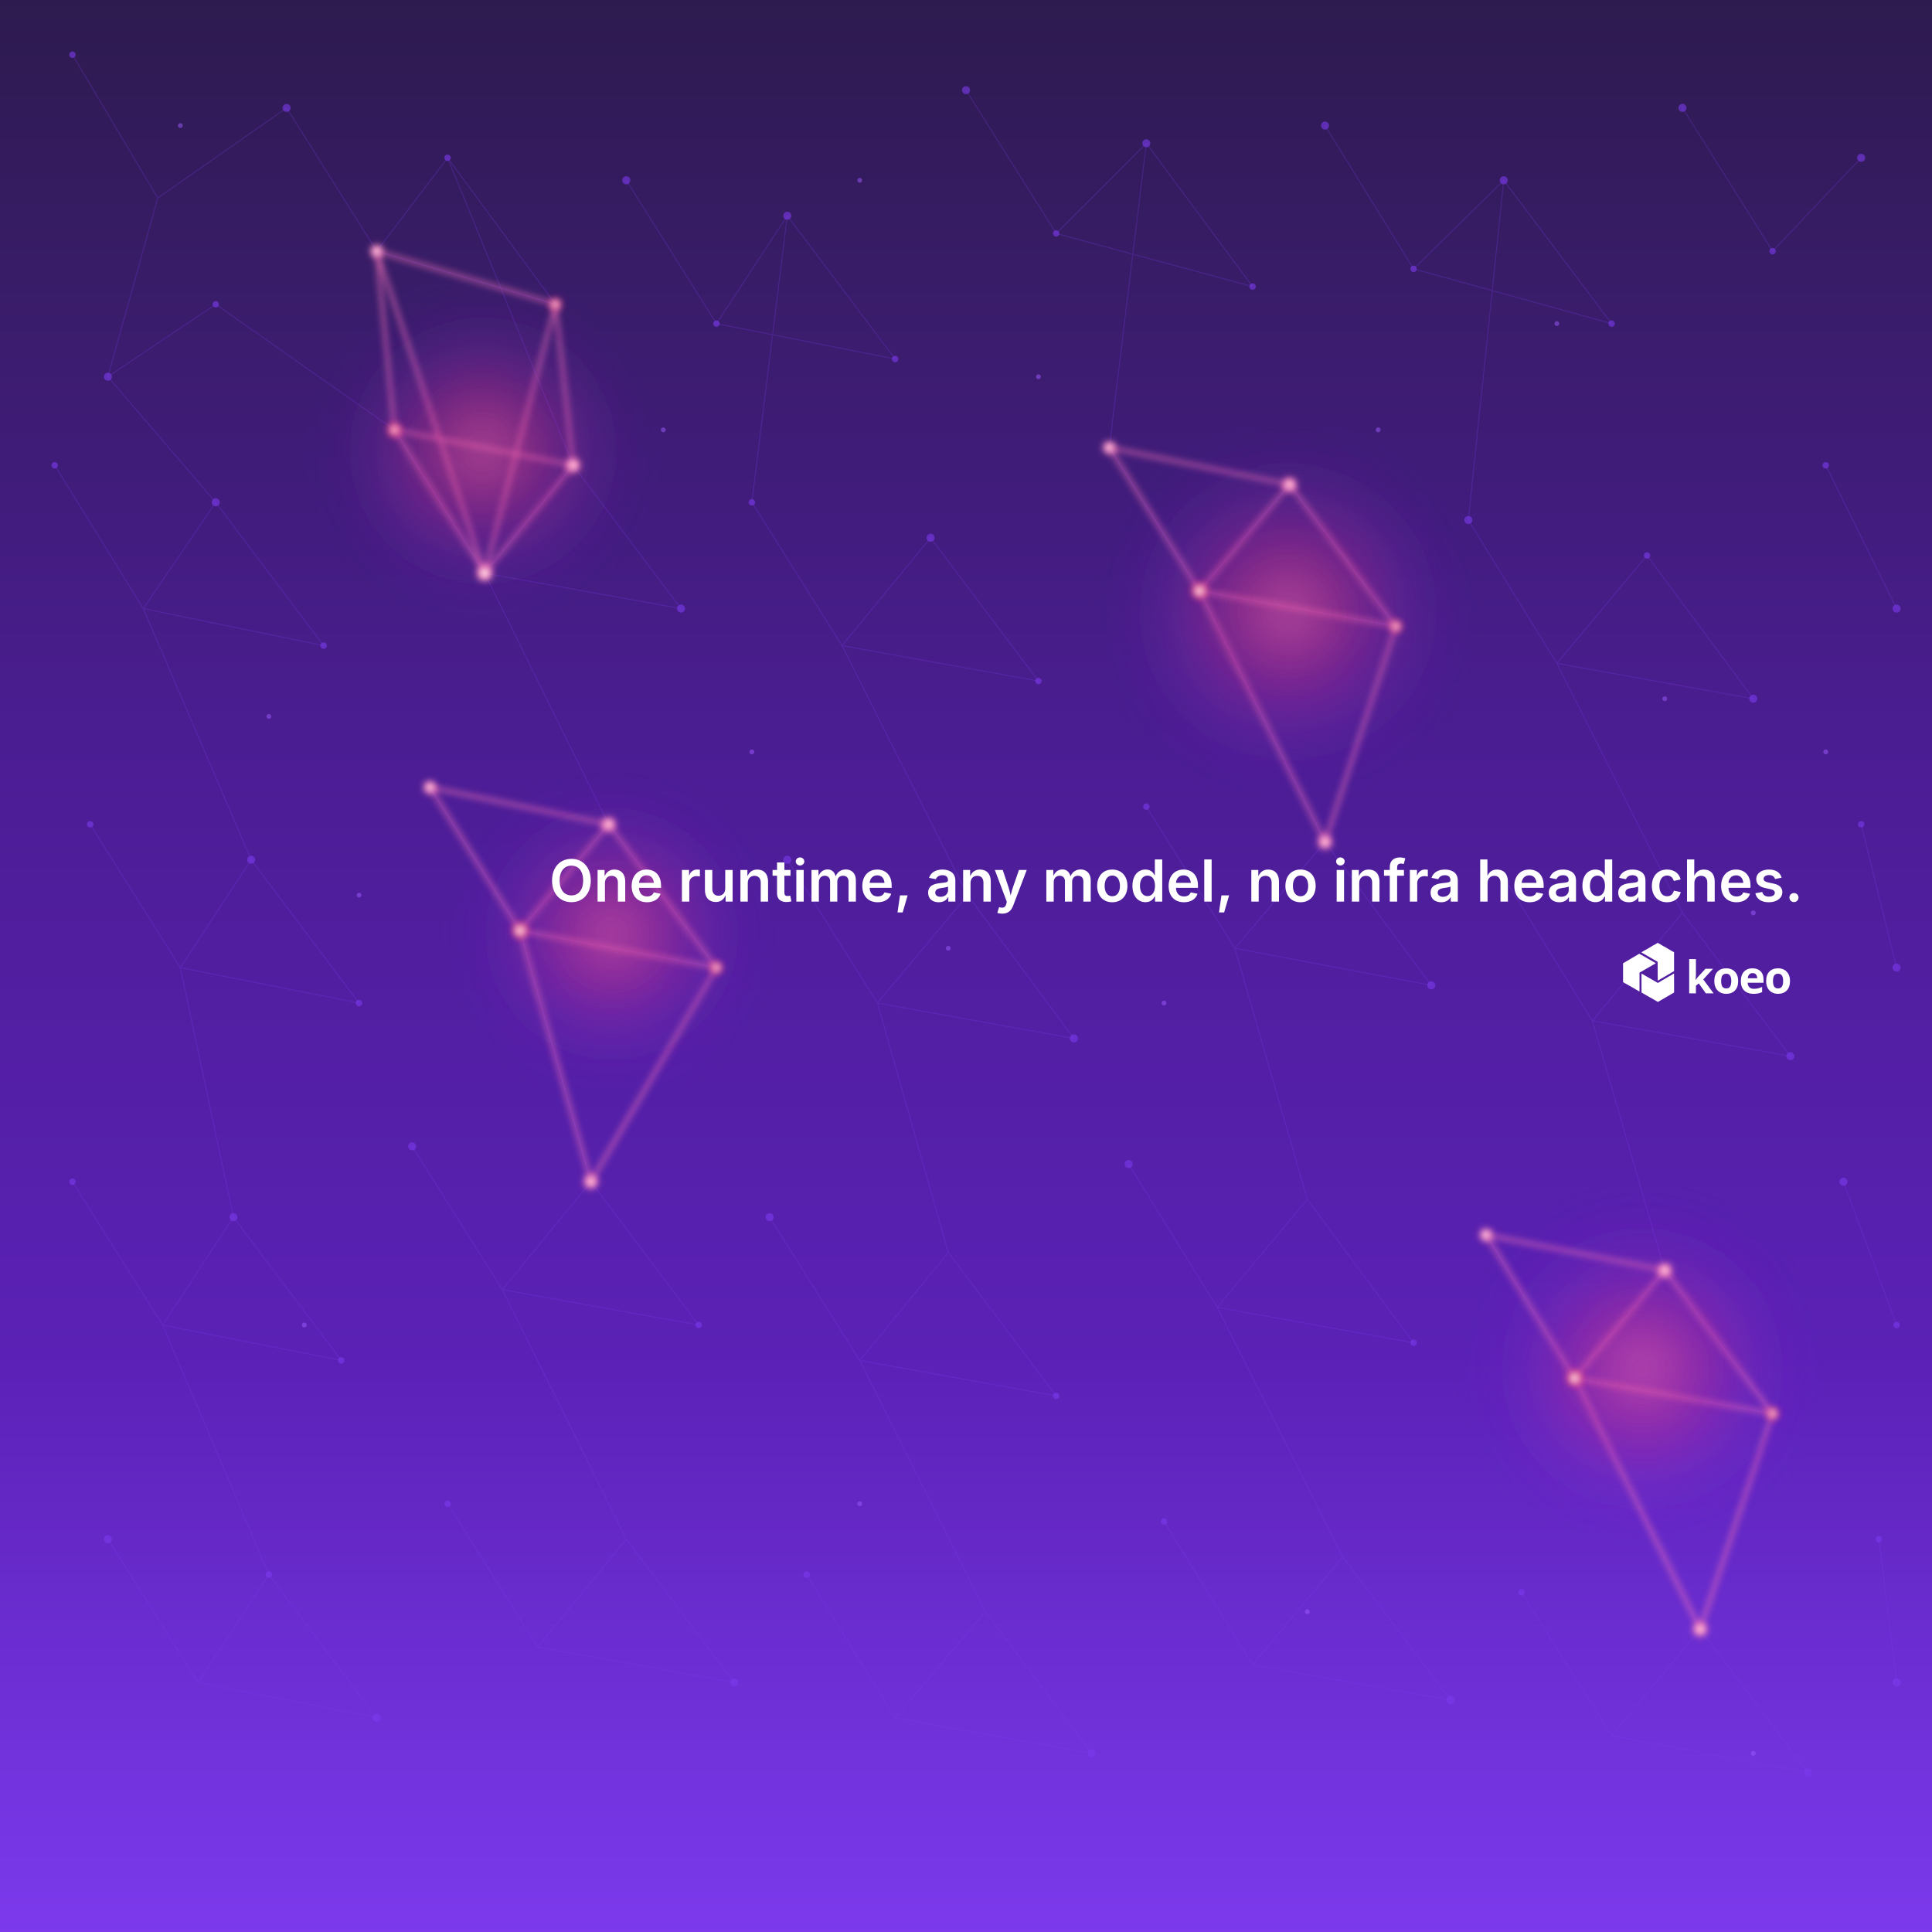
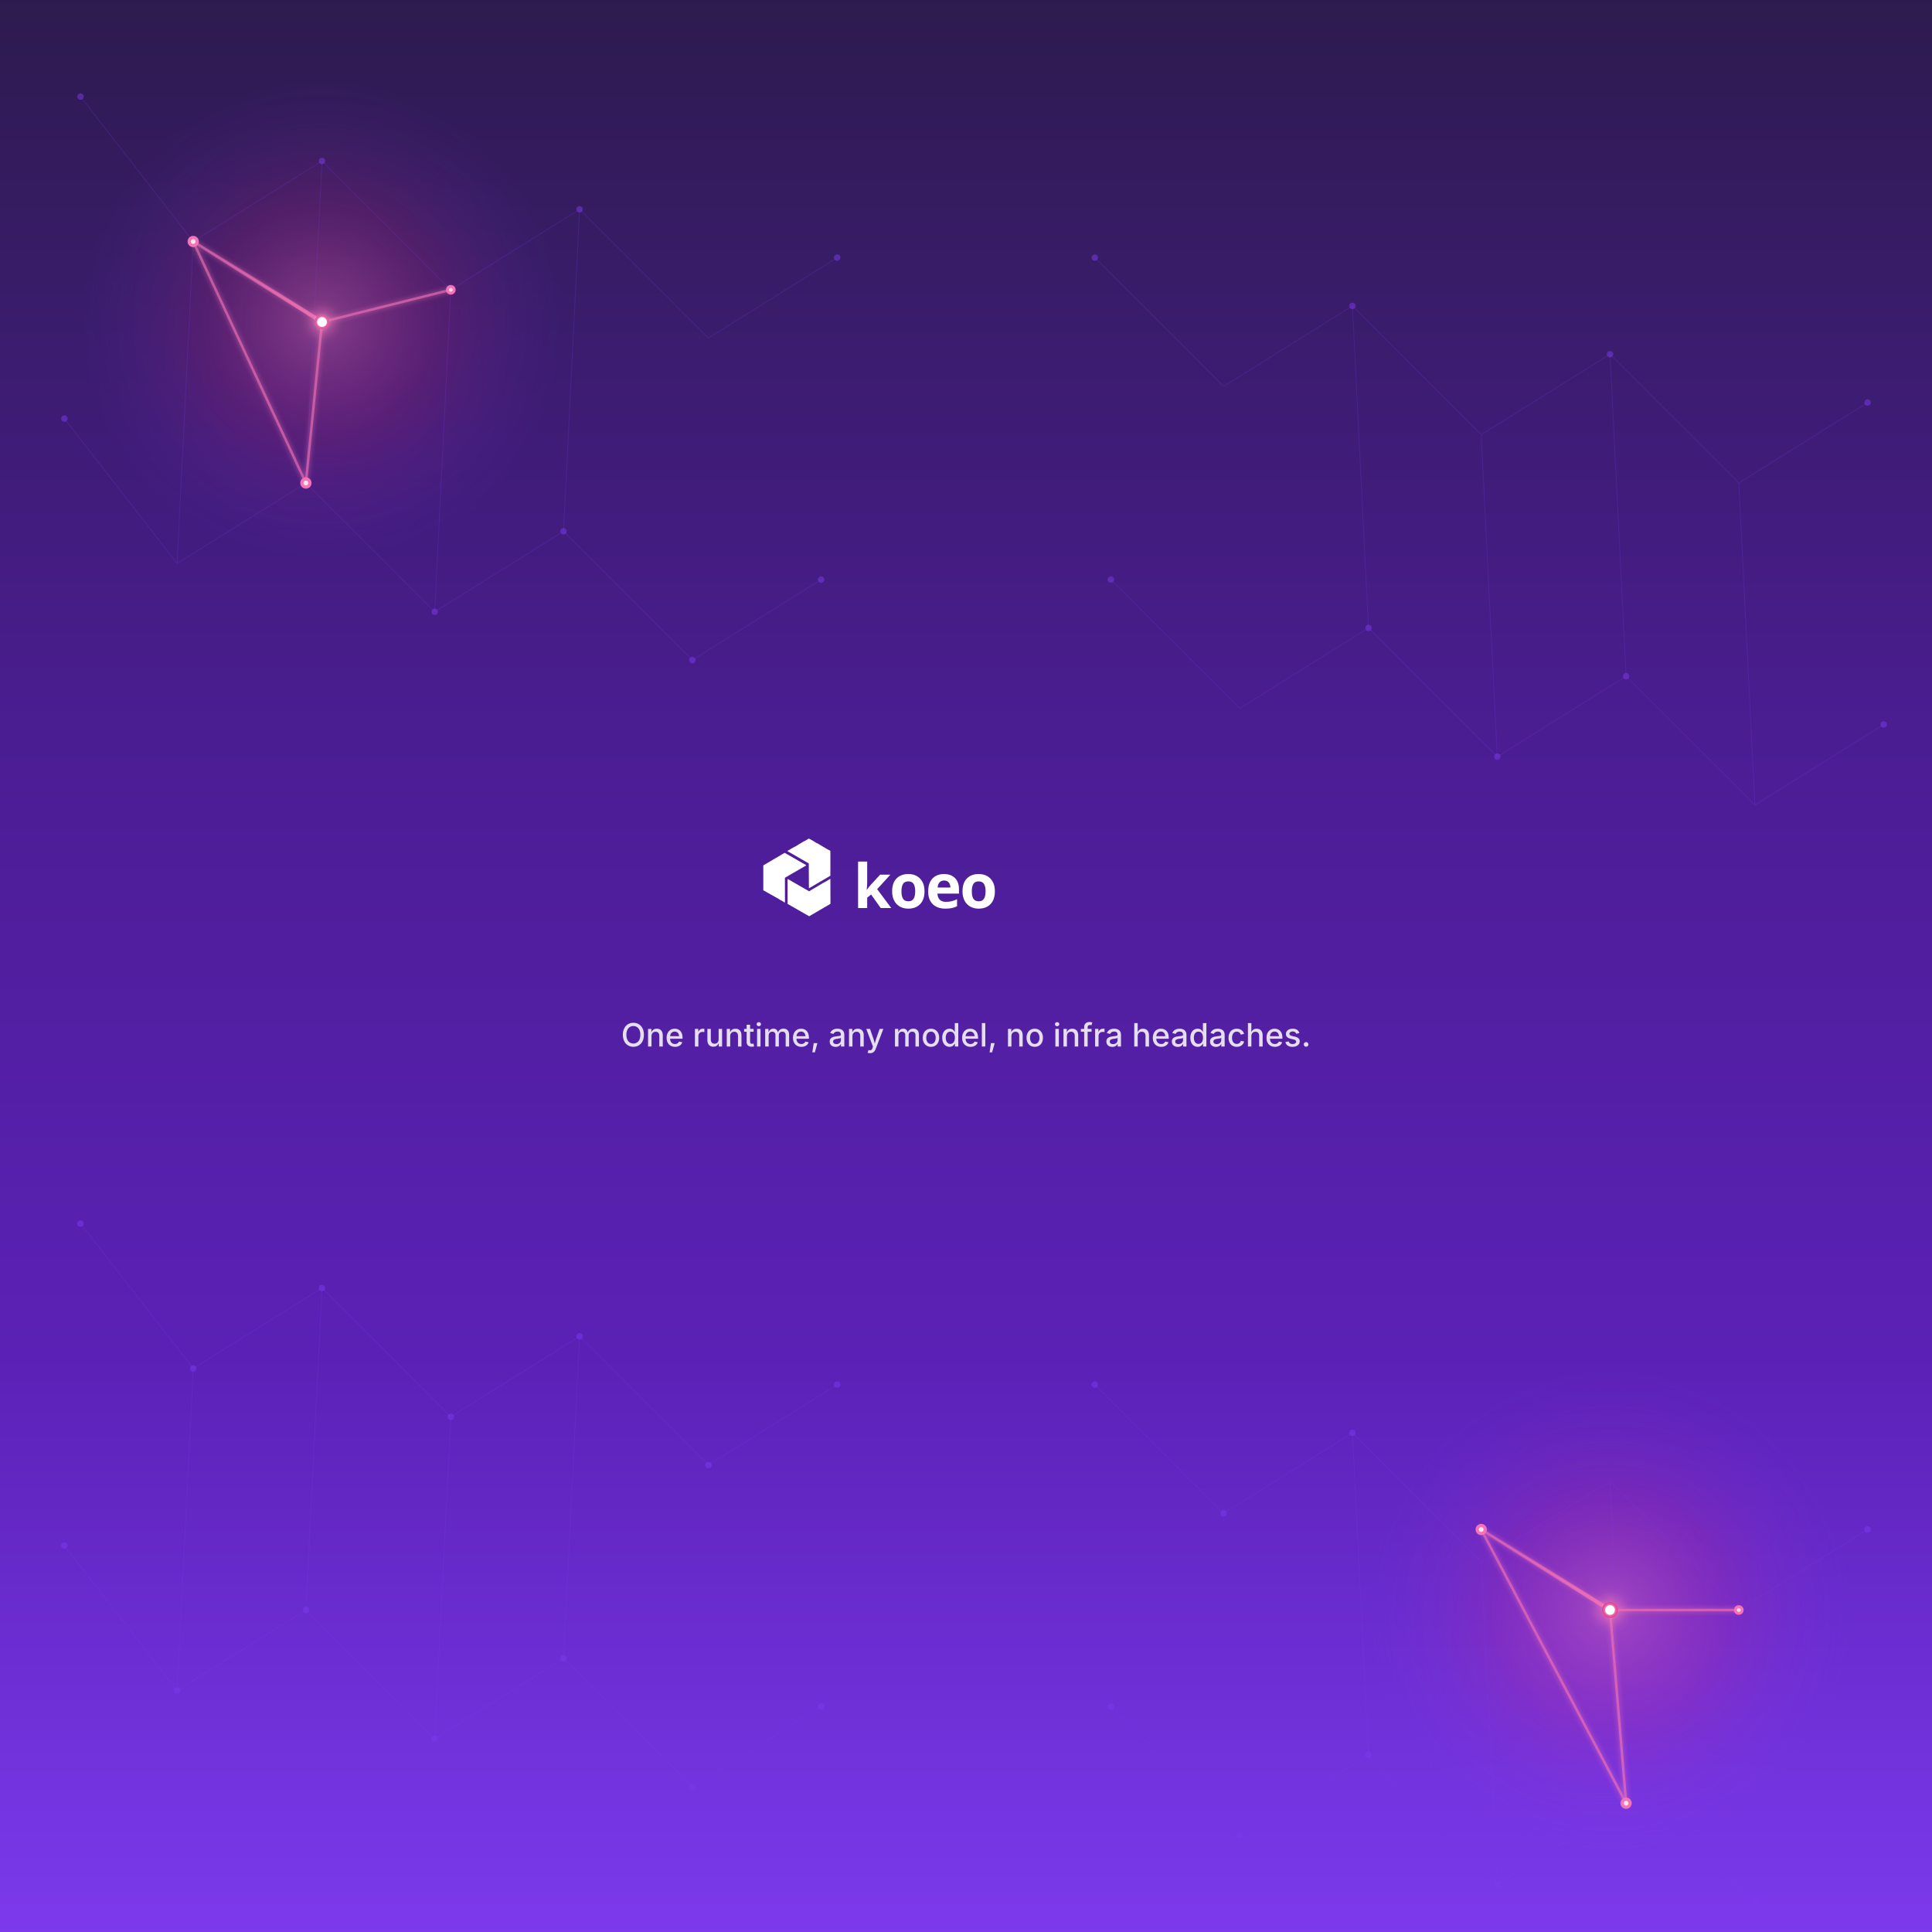
<svg xmlns="http://www.w3.org/2000/svg" width="1200" height="1200" viewBox="0 0 1200 1200" fill="none">
  <defs>
    <linearGradient id="bg" x1="0%" y1="0%" x2="0%" y2="100%">
      <stop offset="0%" stop-color="#2D1B4E" />
      <stop offset="40%" stop-color="#4C1D95" />
      <stop offset="70%" stop-color="#5B21B6" />
      <stop offset="100%" stop-color="#7C3AED" />
    </linearGradient>
    <filter id="glow" x="-50%" y="-50%" width="200%" height="200%">
-       <feGaussianBlur stdDeviation="2" />
+       <feGaussianBlur stdDeviation="1.5" result="blur" />
+       <feMerge>
+         <feMergeNode in="blur" />
+         <feMergeNode in="SourceGraphic" />
+       </feMerge>
    </filter>
-     <filter id="glowBig" x="-100%" y="-100%" width="300%" height="300%">
-       <feGaussianBlur stdDeviation="15" />
+     <filter id="nodeGlow" x="-100%" y="-100%" width="300%" height="300%">
+       <feGaussianBlur stdDeviation="3" />
    </filter>
-     <radialGradient id="hotspot">
-       <stop offset="0%" stop-color="#F472B6" stop-opacity="0.7" />
-       <stop offset="35%" stop-color="#E02F87" stop-opacity="0.4" />
+     <radialGradient id="hs1" cx="200" cy="200" r="150" gradientUnits="userSpaceOnUse">
+       <stop offset="0%" stop-color="#F472B6" stop-opacity="0.4" />
+       <stop offset="50%" stop-color="#E02F87" stop-opacity="0.15" />
      <stop offset="100%" stop-color="#7C3AED" stop-opacity="0" />
    </radialGradient>
+     <radialGradient id="hs2" cx="1000" cy="1000" r="150" gradientUnits="userSpaceOnUse">
+       <stop offset="0%" stop-color="#F472B6" stop-opacity="0.4" />
+       <stop offset="50%" stop-color="#E02F87" stop-opacity="0.15" />
+       <stop offset="100%" stop-color="#7C3AED" stop-opacity="0" />
+     </radialGradient>
+     <linearGradient id="t1" x1="120" y1="150" x2="200" y2="200" gradientUnits="userSpaceOnUse">
+       <stop offset="0%" stop-color="#F472B6" stop-opacity="0" />
+       <stop offset="100%" stop-color="#F472B6" stop-opacity="0.8" />
+     </linearGradient>
+     <linearGradient id="t2" x1="920" y1="950" x2="1000" y2="1000" gradientUnits="userSpaceOnUse">
+       <stop offset="0%" stop-color="#F472B6" stop-opacity="0" />
+       <stop offset="100%" stop-color="#F472B6" stop-opacity="0.8" />
+     </linearGradient>
  </defs>
  <rect width="1200" height="1200" fill="url(#bg)" />
-   <g stroke="#7C3AED" stroke-width="0.6" opacity="0.25">
-     <line x1="45" y1="34" x2="98" y2="123" />
-     <line x1="98" y1="123" x2="67" y2="234" />
-     <line x1="67" y1="234" x2="134" y2="189" />
-     <line x1="178" y1="67" x2="234" y2="156" />
-     <line x1="234" y1="156" x2="278" y2="98" />
-     <line x1="278" y1="98" x2="345" y2="189" />
-     <line x1="389" y1="112" x2="445" y2="201" />
-     <line x1="445" y1="201" x2="489" y2="134" />
-     <line x1="489" y1="134" x2="556" y2="223" />
-     <line x1="600" y1="56" x2="656" y2="145" />
-     <line x1="656" y1="145" x2="712" y2="89" />
-     <line x1="712" y1="89" x2="778" y2="178" />
-     <line x1="823" y1="78" x2="878" y2="167" />
-     <line x1="878" y1="167" x2="934" y2="112" />
-     <line x1="934" y1="112" x2="1001" y2="201" />
-     <line x1="1045" y1="67" x2="1101" y2="156" />
-     <line x1="1101" y1="156" x2="1156" y2="98" />
-     <line x1="34" y1="289" x2="89" y2="378" />
-     <line x1="89" y1="378" x2="134" y2="312" />
-     <line x1="134" y1="312" x2="201" y2="401" />
-     <line x1="245" y1="267" x2="301" y2="356" />
-     <line x1="301" y1="356" x2="356" y2="289" />
-     <line x1="356" y1="289" x2="423" y2="378" />
-     <line x1="467" y1="312" x2="523" y2="401" />
-     <line x1="523" y1="401" x2="578" y2="334" />
-     <line x1="578" y1="334" x2="645" y2="423" />
-     <line x1="689" y1="278" x2="745" y2="367" />
-     <line x1="745" y1="367" x2="801" y2="301" />
-     <line x1="801" y1="301" x2="867" y2="389" />
-     <line x1="912" y1="323" x2="967" y2="412" />
-     <line x1="967" y1="412" x2="1023" y2="345" />
-     <line x1="1023" y1="345" x2="1089" y2="434" />
-     <line x1="1134" y1="289" x2="1178" y2="378" />
-     <line x1="56" y1="512" x2="112" y2="601" />
-     <line x1="112" y1="601" x2="156" y2="534" />
-     <line x1="156" y1="534" x2="223" y2="623" />
-     <line x1="267" y1="489" x2="323" y2="578" />
-     <line x1="323" y1="578" x2="378" y2="512" />
-     <line x1="378" y1="512" x2="445" y2="601" />
-     <line x1="489" y1="534" x2="545" y2="623" />
-     <line x1="545" y1="623" x2="601" y2="556" />
-     <line x1="601" y1="556" x2="667" y2="645" />
-     <line x1="712" y1="501" x2="767" y2="589" />
-     <line x1="767" y1="589" x2="823" y2="523" />
-     <line x1="823" y1="523" x2="889" y2="612" />
-     <line x1="934" y1="545" x2="989" y2="634" />
-     <line x1="989" y1="634" x2="1045" y2="567" />
-     <line x1="1045" y1="567" x2="1112" y2="656" />
-     <line x1="1156" y1="512" x2="1178" y2="601" />
-     <line x1="45" y1="734" x2="101" y2="823" />
-     <line x1="101" y1="823" x2="145" y2="756" />
-     <line x1="145" y1="756" x2="212" y2="845" />
-     <line x1="256" y1="712" x2="312" y2="801" />
-     <line x1="312" y1="801" x2="367" y2="734" />
-     <line x1="367" y1="734" x2="434" y2="823" />
-     <line x1="478" y1="756" x2="534" y2="845" />
-     <line x1="534" y1="845" x2="589" y2="778" />
-     <line x1="589" y1="778" x2="656" y2="867" />
-     <line x1="701" y1="723" x2="756" y2="812" />
-     <line x1="756" y1="812" x2="812" y2="745" />
-     <line x1="812" y1="745" x2="878" y2="834" />
-     <line x1="923" y1="767" x2="978" y2="856" />
-     <line x1="978" y1="856" x2="1034" y2="789" />
-     <line x1="1034" y1="789" x2="1101" y2="878" />
-     <line x1="1145" y1="734" x2="1178" y2="823" />
-     <line x1="67" y1="956" x2="123" y2="1045" />
-     <line x1="123" y1="1045" x2="167" y2="978" />
-     <line x1="167" y1="978" x2="234" y2="1067" />
-     <line x1="278" y1="934" x2="334" y2="1023" />
-     <line x1="334" y1="1023" x2="389" y2="956" />
-     <line x1="389" y1="956" x2="456" y2="1045" />
-     <line x1="501" y1="978" x2="556" y2="1067" />
-     <line x1="556" y1="1067" x2="612" y2="1001" />
-     <line x1="612" y1="1001" x2="678" y2="1089" />
-     <line x1="723" y1="945" x2="778" y2="1034" />
-     <line x1="778" y1="1034" x2="834" y2="967" />
-     <line x1="834" y1="967" x2="901" y2="1056" />
-     <line x1="945" y1="989" x2="1001" y2="1078" />
-     <line x1="1001" y1="1078" x2="1056" y2="1012" />
-     <line x1="1056" y1="1012" x2="1123" y2="1101" />
-     <line x1="1167" y1="956" x2="1178" y2="1045" />
-     <line x1="98" y1="123" x2="178" y2="67" />
-     <line x1="234" y1="156" x2="345" y2="189" />
-     <line x1="445" y1="201" x2="556" y2="223" />
-     <line x1="656" y1="145" x2="778" y2="178" />
-     <line x1="878" y1="167" x2="1001" y2="201" />
-     <line x1="89" y1="378" x2="201" y2="401" />
-     <line x1="301" y1="356" x2="423" y2="378" />
-     <line x1="523" y1="401" x2="645" y2="423" />
-     <line x1="745" y1="367" x2="867" y2="389" />
-     <line x1="967" y1="412" x2="1089" y2="434" />
-     <line x1="112" y1="601" x2="223" y2="623" />
-     <line x1="323" y1="578" x2="445" y2="601" />
-     <line x1="545" y1="623" x2="667" y2="645" />
-     <line x1="767" y1="589" x2="889" y2="612" />
-     <line x1="989" y1="634" x2="1112" y2="656" />
-     <line x1="101" y1="823" x2="212" y2="845" />
-     <line x1="312" y1="801" x2="434" y2="823" />
-     <line x1="534" y1="845" x2="656" y2="867" />
-     <line x1="756" y1="812" x2="878" y2="834" />
-     <line x1="978" y1="856" x2="1101" y2="878" />
-     <line x1="123" y1="1045" x2="234" y2="1067" />
-     <line x1="334" y1="1023" x2="456" y2="1045" />
-     <line x1="556" y1="1067" x2="678" y2="1089" />
-     <line x1="778" y1="1034" x2="901" y2="1056" />
-     <line x1="1001" y1="1078" x2="1123" y2="1101" />
-     <line x1="67" y1="234" x2="134" y2="312" />
-     <line x1="134" y1="189" x2="245" y2="267" />
-     <line x1="278" y1="98" x2="356" y2="289" />
-     <line x1="489" y1="134" x2="467" y2="312" />
-     <line x1="712" y1="89" x2="689" y2="278" />
-     <line x1="934" y1="112" x2="912" y2="323" />
-     <line x1="89" y1="378" x2="156" y2="534" />
-     <line x1="301" y1="356" x2="378" y2="512" />
-     <line x1="523" y1="401" x2="601" y2="556" />
-     <line x1="745" y1="367" x2="823" y2="523" />
-     <line x1="967" y1="412" x2="1045" y2="567" />
-     <line x1="112" y1="601" x2="145" y2="756" />
-     <line x1="323" y1="578" x2="367" y2="734" />
-     <line x1="545" y1="623" x2="589" y2="778" />
-     <line x1="767" y1="589" x2="812" y2="745" />
-     <line x1="989" y1="634" x2="1034" y2="789" />
-     <line x1="101" y1="823" x2="167" y2="978" />
-     <line x1="312" y1="801" x2="389" y2="956" />
-     <line x1="534" y1="845" x2="612" y2="1001" />
-     <line x1="756" y1="812" x2="834" y2="967" />
-     <line x1="978" y1="856" x2="1056" y2="1012" />
+   <circle cx="200" cy="200" r="150" fill="url(#hs1)" />
+   <circle cx="1000" cy="1000" r="150" fill="url(#hs2)" />
+   <g stroke="#7C3AED" stroke-width="0.5" opacity="0.2">
+     <line x1="50" y1="60" x2="120" y2="150" />
+     <line x1="120" y1="150" x2="200" y2="100" />
+     <line x1="200" y1="100" x2="280" y2="180" />
+     <line x1="280" y1="180" x2="360" y2="130" />
+     <line x1="360" y1="130" x2="440" y2="210" />
+     <line x1="440" y1="210" x2="520" y2="160" />
+     <line x1="680" y1="160" x2="760" y2="240" />
+     <line x1="760" y1="240" x2="840" y2="190" />
+     <line x1="840" y1="190" x2="920" y2="270" />
+     <line x1="920" y1="270" x2="1000" y2="220" />
+     <line x1="1000" y1="220" x2="1080" y2="300" />
+     <line x1="1080" y1="300" x2="1160" y2="250" />
+     <line x1="40" y1="260" x2="110" y2="350" />
+     <line x1="110" y1="350" x2="190" y2="300" />
+     <line x1="190" y1="300" x2="270" y2="380" />
+     <line x1="270" y1="380" x2="350" y2="330" />
+     <line x1="350" y1="330" x2="430" y2="410" />
+     <line x1="430" y1="410" x2="510" y2="360" />
+     <line x1="690" y1="360" x2="770" y2="440" />
+     <line x1="770" y1="440" x2="850" y2="390" />
+     <line x1="850" y1="390" x2="930" y2="470" />
+     <line x1="930" y1="470" x2="1010" y2="420" />
+     <line x1="1010" y1="420" x2="1090" y2="500" />
+     <line x1="1090" y1="500" x2="1170" y2="450" />
+     <line x1="50" y1="760" x2="120" y2="850" />
+     <line x1="120" y1="850" x2="200" y2="800" />
+     <line x1="200" y1="800" x2="280" y2="880" />
+     <line x1="280" y1="880" x2="360" y2="830" />
+     <line x1="360" y1="830" x2="440" y2="910" />
+     <line x1="440" y1="910" x2="520" y2="860" />
+     <line x1="680" y1="860" x2="760" y2="940" />
+     <line x1="760" y1="940" x2="840" y2="890" />
+     <line x1="840" y1="890" x2="920" y2="970" />
+     <line x1="920" y1="970" x2="1000" y2="920" />
+     <line x1="1000" y1="920" x2="1080" y2="1000" />
+     <line x1="1080" y1="1000" x2="1160" y2="950" />
+     <line x1="40" y1="960" x2="110" y2="1050" />
+     <line x1="110" y1="1050" x2="190" y2="1000" />
+     <line x1="190" y1="1000" x2="270" y2="1080" />
+     <line x1="270" y1="1080" x2="350" y2="1030" />
+     <line x1="350" y1="1030" x2="430" y2="1110" />
+     <line x1="430" y1="1110" x2="510" y2="1060" />
+     <line x1="690" y1="1060" x2="770" y2="1140" />
+     <line x1="770" y1="1140" x2="850" y2="1090" />
+     <line x1="850" y1="1090" x2="930" y2="1170" />
+     <line x1="930" y1="1170" x2="1010" y2="1120" />
+     <line x1="1010" y1="1120" x2="1090" y2="1180" />
+     <line x1="120" y1="150" x2="110" y2="350" />
+     <line x1="200" y1="100" x2="190" y2="300" />
+     <line x1="280" y1="180" x2="270" y2="380" />
+     <line x1="360" y1="130" x2="350" y2="330" />
+     <line x1="840" y1="190" x2="850" y2="390" />
+     <line x1="920" y1="270" x2="930" y2="470" />
+     <line x1="1000" y1="220" x2="1010" y2="420" />
+     <line x1="1080" y1="300" x2="1090" y2="500" />
+     <line x1="120" y1="850" x2="110" y2="1050" />
+     <line x1="200" y1="800" x2="190" y2="1000" />
+     <line x1="280" y1="880" x2="270" y2="1080" />
+     <line x1="360" y1="830" x2="350" y2="1030" />
+     <line x1="840" y1="890" x2="850" y2="1090" />
+     <line x1="920" y1="970" x2="930" y2="1170" />
+     <line x1="1000" y1="920" x2="1010" y2="1120" />
  </g>
-   <g stroke="#F472B6" stroke-width="1.8" opacity="0.85" filter="url(#glow)">
-     <line x1="234" y1="156" x2="301" y2="356" />
-     <line x1="301" y1="356" x2="245" y2="267" />
-     <line x1="245" y1="267" x2="234" y2="156" />
-     <line x1="234" y1="156" x2="345" y2="189" />
-     <line x1="345" y1="189" x2="301" y2="356" />
-     <line x1="301" y1="356" x2="356" y2="289" />
-     <line x1="356" y1="289" x2="345" y2="189" />
-     <line x1="245" y1="267" x2="356" y2="289" />
-     <line x1="745" y1="367" x2="801" y2="301" />
-     <line x1="801" y1="301" x2="867" y2="389" />
-     <line x1="867" y1="389" x2="745" y2="367" />
-     <line x1="689" y1="278" x2="745" y2="367" />
-     <line x1="689" y1="278" x2="801" y2="301" />
-     <line x1="867" y1="389" x2="823" y2="523" />
-     <line x1="823" y1="523" x2="745" y2="367" />
-     <line x1="323" y1="578" x2="378" y2="512" />
-     <line x1="378" y1="512" x2="445" y2="601" />
-     <line x1="445" y1="601" x2="323" y2="578" />
-     <line x1="267" y1="489" x2="323" y2="578" />
-     <line x1="267" y1="489" x2="378" y2="512" />
-     <line x1="445" y1="601" x2="367" y2="734" />
-     <line x1="367" y1="734" x2="323" y2="578" />
-     <line x1="978" y1="856" x2="1034" y2="789" />
-     <line x1="1034" y1="789" x2="1101" y2="878" />
-     <line x1="1101" y1="878" x2="978" y2="856" />
-     <line x1="923" y1="767" x2="978" y2="856" />
-     <line x1="923" y1="767" x2="1034" y2="789" />
-     <line x1="1101" y1="878" x2="1056" y2="1012" />
-     <line x1="1056" y1="1012" x2="978" y2="856" />
+   <g stroke="#F472B6" stroke-width="1.5" opacity="0.7" filter="url(#glow)">
+     <line x1="120" y1="150" x2="200" y2="200" />
+     <line x1="200" y1="200" x2="280" y2="180" />
+     <line x1="120" y1="150" x2="190" y2="300" />
+     <line x1="200" y1="200" x2="190" y2="300" />
+     <line x1="920" y1="950" x2="1000" y2="1000" />
+     <line x1="1000" y1="1000" x2="1080" y2="1000" />
+     <line x1="920" y1="950" x2="1010" y2="1120" />
+     <line x1="1000" y1="1000" x2="1010" y2="1120" />
  </g>
-   <g fill="#7C3AED" opacity="0.6">
-     <circle cx="45" cy="34" r="2" />
-     <circle cx="67" cy="234" r="2.5" />
-     <circle cx="134" cy="189" r="2" />
-     <circle cx="178" cy="67" r="2.5" />
-     <circle cx="278" cy="98" r="2" />
-     <circle cx="389" cy="112" r="2.5" />
-     <circle cx="445" cy="201" r="2" />
-     <circle cx="489" cy="134" r="2.5" />
-     <circle cx="556" cy="223" r="2" />
-     <circle cx="600" cy="56" r="2.5" />
-     <circle cx="656" cy="145" r="2" />
-     <circle cx="712" cy="89" r="2.5" />
-     <circle cx="778" cy="178" r="2" />
-     <circle cx="823" cy="78" r="2.5" />
-     <circle cx="878" cy="167" r="2" />
-     <circle cx="934" cy="112" r="2.5" />
-     <circle cx="1001" cy="201" r="2" />
-     <circle cx="1045" cy="67" r="2.5" />
-     <circle cx="1101" cy="156" r="2" />
-     <circle cx="1156" cy="98" r="2.5" />
-     <circle cx="34" cy="289" r="2" />
-     <circle cx="134" cy="312" r="2.5" />
-     <circle cx="201" cy="401" r="2" />
-     <circle cx="423" cy="378" r="2.5" />
-     <circle cx="467" cy="312" r="2" />
-     <circle cx="578" cy="334" r="2.5" />
-     <circle cx="645" cy="423" r="2" />
-     <circle cx="912" cy="323" r="2.5" />
-     <circle cx="1023" cy="345" r="2" />
-     <circle cx="1089" cy="434" r="2.5" />
-     <circle cx="1134" cy="289" r="2" />
-     <circle cx="1178" cy="378" r="2.5" />
-     <circle cx="56" cy="512" r="2" />
-     <circle cx="156" cy="534" r="2.5" />
-     <circle cx="223" cy="623" r="2" />
-     <circle cx="489" cy="534" r="2.5" />
-     <circle cx="601" cy="556" r="2" />
-     <circle cx="667" cy="645" r="2.5" />
-     <circle cx="712" cy="501" r="2" />
-     <circle cx="889" cy="612" r="2.5" />
-     <circle cx="934" cy="545" r="2" />
-     <circle cx="1112" cy="656" r="2.5" />
-     <circle cx="1156" cy="512" r="2" />
-     <circle cx="1178" cy="601" r="2.5" />
-     <circle cx="45" cy="734" r="2" />
-     <circle cx="145" cy="756" r="2.5" />
-     <circle cx="212" cy="845" r="2" />
-     <circle cx="256" cy="712" r="2.5" />
-     <circle cx="434" cy="823" r="2" />
-     <circle cx="478" cy="756" r="2.5" />
-     <circle cx="656" cy="867" r="2" />
-     <circle cx="701" cy="723" r="2.5" />
-     <circle cx="878" cy="834" r="2" />
-     <circle cx="1145" cy="734" r="2.5" />
-     <circle cx="1178" cy="823" r="2" />
-     <circle cx="67" cy="956" r="2.5" />
-     <circle cx="167" cy="978" r="2" />
-     <circle cx="234" cy="1067" r="2.5" />
-     <circle cx="278" cy="934" r="2" />
-     <circle cx="456" cy="1045" r="2.5" />
-     <circle cx="501" cy="978" r="2" />
-     <circle cx="678" cy="1089" r="2.5" />
-     <circle cx="723" cy="945" r="2" />
-     <circle cx="901" cy="1056" r="2.5" />
-     <circle cx="945" cy="989" r="2" />
-     <circle cx="1123" cy="1101" r="2.5" />
-     <circle cx="1167" cy="956" r="2" />
-     <circle cx="1178" cy="1045" r="2.5" />
+   <line x1="120" y1="150" x2="200" y2="200" stroke="url(#t1)" stroke-width="2.5" stroke-linecap="round" />
+   <line x1="920" y1="950" x2="1000" y2="1000" stroke="url(#t2)" stroke-width="2.5" stroke-linecap="round" />
+   <g fill="#7C3AED" opacity="0.5">
+     <circle cx="50" cy="60" r="2" />
+     <circle cx="200" cy="100" r="2" />
+     <circle cx="360" cy="130" r="2" />
+     <circle cx="520" cy="160" r="2" />
+     <circle cx="680" cy="160" r="2" />
+     <circle cx="840" cy="190" r="2" />
+     <circle cx="1000" cy="220" r="2" />
+     <circle cx="1160" cy="250" r="2" />
+     <circle cx="40" cy="260" r="2" />
+     <circle cx="270" cy="380" r="2" />
+     <circle cx="350" cy="330" r="2" />
+     <circle cx="430" cy="410" r="2" />
+     <circle cx="510" cy="360" r="2" />
+     <circle cx="690" cy="360" r="2" />
+     <circle cx="850" cy="390" r="2" />
+     <circle cx="930" cy="470" r="2" />
+     <circle cx="1010" cy="420" r="2" />
+     <circle cx="1170" cy="450" r="2" />
+     <circle cx="50" cy="760" r="2" />
+     <circle cx="120" cy="850" r="2" />
+     <circle cx="200" cy="800" r="2" />
+     <circle cx="280" cy="880" r="2" />
+     <circle cx="360" cy="830" r="2" />
+     <circle cx="440" cy="910" r="2" />
+     <circle cx="520" cy="860" r="2" />
+     <circle cx="680" cy="860" r="2" />
+     <circle cx="760" cy="940" r="2" />
+     <circle cx="840" cy="890" r="2" />
+     <circle cx="1160" cy="950" r="2" />
+     <circle cx="40" cy="960" r="2" />
+     <circle cx="110" cy="1050" r="2" />
+     <circle cx="190" cy="1000" r="2" />
+     <circle cx="270" cy="1080" r="2" />
+     <circle cx="350" cy="1030" r="2" />
+     <circle cx="430" cy="1110" r="2" />
+     <circle cx="510" cy="1060" r="2" />
+     <circle cx="690" cy="1060" r="2" />
+     <circle cx="770" cy="1140" r="2" />
+     <circle cx="850" cy="1090" r="2" />
+     <circle cx="930" cy="1170" r="2" />
+     <circle cx="1090" cy="1180" r="2" />
  </g>
-   <g filter="url(#glowBig)">
-     <circle cx="300" cy="280" r="90" fill="url(#hotspot)" />
-     <circle cx="800" cy="380" r="100" fill="url(#hotspot)" />
-     <circle cx="380" cy="580" r="85" fill="url(#hotspot)" />
-     <circle cx="1020" cy="850" r="95" fill="url(#hotspot)" />
+   <g filter="url(#nodeGlow)">
+     <circle cx="200" cy="200" r="8" fill="#F472B6" opacity="0.5" />
+     <circle cx="1000" cy="1000" r="9" fill="#F472B6" opacity="0.5" />
+   </g>
+   <g>
+     <circle cx="120" cy="150" r="3.5" fill="#F472B6" />
+     <circle cx="120" cy="150" r="1.5" fill="white" opacity="0.8" />
+     <circle cx="200" cy="200" r="4.5" fill="#E02F87" />
+     <circle cx="200" cy="200" r="2" fill="white" opacity="0.9" />
+     <circle cx="280" cy="180" r="3" fill="#F472B6" />
+     <circle cx="280" cy="180" r="1.2" fill="white" opacity="0.7" />
+     <circle cx="190" cy="300" r="3.5" fill="#F472B6" />
+     <circle cx="190" cy="300" r="1.5" fill="white" opacity="0.8" />
+     <circle cx="920" cy="950" r="3.5" fill="#F472B6" />
+     <circle cx="920" cy="950" r="1.5" fill="white" opacity="0.8" />
+     <circle cx="1000" cy="1000" r="5" fill="#E02F87" />
+     <circle cx="1000" cy="1000" r="2.2" fill="white" opacity="0.9" />
+     <circle cx="1080" cy="1000" r="3" fill="#F472B6" />
+     <circle cx="1080" cy="1000" r="1.2" fill="white" opacity="0.7" />
+     <circle cx="1010" cy="1120" r="3.5" fill="#F472B6" />
+     <circle cx="1010" cy="1120" r="1.5" fill="white" opacity="0.8" />
  </g>
  <g filter="url(#glow)">
-     <circle cx="234" cy="156" r="4" fill="#F472B6" />
-     <circle cx="234" cy="156" r="2" fill="white" opacity="0.7" />
-     <circle cx="245" cy="267" r="4.5" fill="#E02F87" />
-     <circle cx="245" cy="267" r="2" fill="white" opacity="0.7" />
-     <circle cx="301" cy="356" r="5" fill="#F472B6" />
-     <circle cx="301" cy="356" r="2.5" fill="white" opacity="0.8" />
-     <circle cx="345" cy="189" r="4" fill="#E02F87" />
-     <circle cx="345" cy="189" r="2" fill="white" opacity="0.7" />
-     <circle cx="356" cy="289" r="4.5" fill="#F472B6" />
-     <circle cx="356" cy="289" r="2" fill="white" opacity="0.7" />
-     <circle cx="689" cy="278" r="4" fill="#F472B6" />
-     <circle cx="689" cy="278" r="2" fill="white" opacity="0.7" />
-     <circle cx="745" cy="367" r="5" fill="#E02F87" />
-     <circle cx="745" cy="367" r="2.5" fill="white" opacity="0.8" />
-     <circle cx="801" cy="301" r="4.5" fill="#F472B6" />
-     <circle cx="801" cy="301" r="2" fill="white" opacity="0.7" />
-     <circle cx="867" cy="389" r="4" fill="#E02F87" />
-     <circle cx="867" cy="389" r="2" fill="white" opacity="0.7" />
-     <circle cx="823" cy="523" r="4.5" fill="#F472B6" />
-     <circle cx="823" cy="523" r="2" fill="white" opacity="0.7" />
-     <circle cx="267" cy="489" r="4" fill="#F472B6" />
-     <circle cx="267" cy="489" r="2" fill="white" opacity="0.7" />
-     <circle cx="323" cy="578" r="5" fill="#E02F87" />
-     <circle cx="323" cy="578" r="2.5" fill="white" opacity="0.8" />
-     <circle cx="378" cy="512" r="4.5" fill="#F472B6" />
-     <circle cx="378" cy="512" r="2" fill="white" opacity="0.7" />
-     <circle cx="445" cy="601" r="4" fill="#E02F87" />
-     <circle cx="445" cy="601" r="2" fill="white" opacity="0.7" />
-     <circle cx="367" cy="734" r="4.5" fill="#F472B6" />
-     <circle cx="367" cy="734" r="2" fill="white" opacity="0.7" />
-     <circle cx="923" cy="767" r="4" fill="#F472B6" />
-     <circle cx="923" cy="767" r="2" fill="white" opacity="0.7" />
-     <circle cx="978" cy="856" r="5" fill="#E02F87" />
-     <circle cx="978" cy="856" r="2.5" fill="white" opacity="0.8" />
-     <circle cx="1034" cy="789" r="4.5" fill="#F472B6" />
-     <circle cx="1034" cy="789" r="2" fill="white" opacity="0.7" />
-     <circle cx="1101" cy="878" r="4" fill="#E02F87" />
-     <circle cx="1101" cy="878" r="2" fill="white" opacity="0.7" />
-     <circle cx="1056" cy="1012" r="4.5" fill="#F472B6" />
-     <circle cx="1056" cy="1012" r="2" fill="white" opacity="0.7" />
+     <circle cx="200" cy="200" r="3" fill="white" />
+     <circle cx="1000" cy="1000" r="3" fill="white" />
  </g>
-   <g fill="#9D5CFF" opacity="0.5">
-     <circle cx="112" cy="78" r="1.5" />
-     <circle cx="167" cy="445" r="1.5" />
-     <circle cx="223" cy="556" r="1.5" />
-     <circle cx="412" cy="267" r="1.5" />
-     <circle cx="467" cy="467" r="1.5" />
-     <circle cx="534" cy="112" r="1.5" />
-     <circle cx="589" cy="589" r="1.5" />
-     <circle cx="645" cy="234" r="1.5" />
-     <circle cx="723" cy="623" r="1.5" />
-     <circle cx="856" cy="267" r="1.5" />
-     <circle cx="967" cy="201" r="1.5" />
-     <circle cx="1034" cy="434" r="1.5" />
-     <circle cx="1089" cy="567" r="1.5" />
-     <circle cx="1134" cy="467" r="1.5" />
-     <circle cx="189" cy="823" r="1.5" />
-     <circle cx="534" cy="934" r="1.5" />
-     <circle cx="812" cy="1001" r="1.5" />
-     <circle cx="1089" cy="1089" r="1.5" />
-   </g>
-   <text x="1120" y="560" font-family="Inter, system-ui, sans-serif" font-size="36" font-weight="600" fill="white" text-anchor="end">One runtime, any model, no infra headaches.</text>
-   <g transform="translate(1005, 585)">
-     <g transform="scale(0.38)">
+   <g transform="translate(470, 520)">
+     <g transform="scale(0.5)">
      <path d="M35.093 81.065 L34.259 80.880 L30.463 78.472 L29.722 78.287 L27.685 76.898 L8.611 66.157 L8.287 65.926 L8.194 64.815 L8.194 35.000 L34.444 19.583 L35.000 19.583 L37.315 20.880 L61.435 34.722 L61.435 35.093 L60.926 35.417 L35.046 50.370 L35.093 81.065 Z" fill="white" />
      <path d="M65.185 63.287 L64.861 63.241 L64.676 32.593 L38.194 17.315 L38.333 16.991 L45.185 12.917 L48.148 11.435 L58.333 5.231 L59.074 5.046 L64.537 1.806 L65.463 1.991 L70.556 4.861 L74.352 7.269 L75.093 7.454 L87.778 14.954 L90.741 16.435 L91.528 17.222 L91.528 47.870 L65.185 63.287 Z" fill="white" />
      <path d="M65.185 98.194 L38.380 82.870 L38.333 52.083 L39.167 52.269 L65.093 67.176 L82.685 56.713 L83.426 56.528 L84.259 55.787 L85.000 55.602 L91.019 51.898 L91.528 51.852 L91.620 82.778 L65.185 98.194 Z" fill="white" />
    </g>
-     <text x="42" y="32" font-family="Outfit, system-ui, sans-serif" font-size="28" font-weight="900" letter-spacing="-0.03em" fill="white" text-anchor="start">koeo</text>
+     <text x="60" y="44" font-family="Outfit, system-ui, sans-serif" font-size="38" font-weight="900" letter-spacing="-0.03em" fill="white">koeo</text>
  </g>
+   <text x="600" y="650" font-family="Inter, system-ui, sans-serif" font-size="20" font-weight="500" fill="white" opacity="0.85" text-anchor="middle">One runtime, any model, no infra headaches.</text>
</svg>
